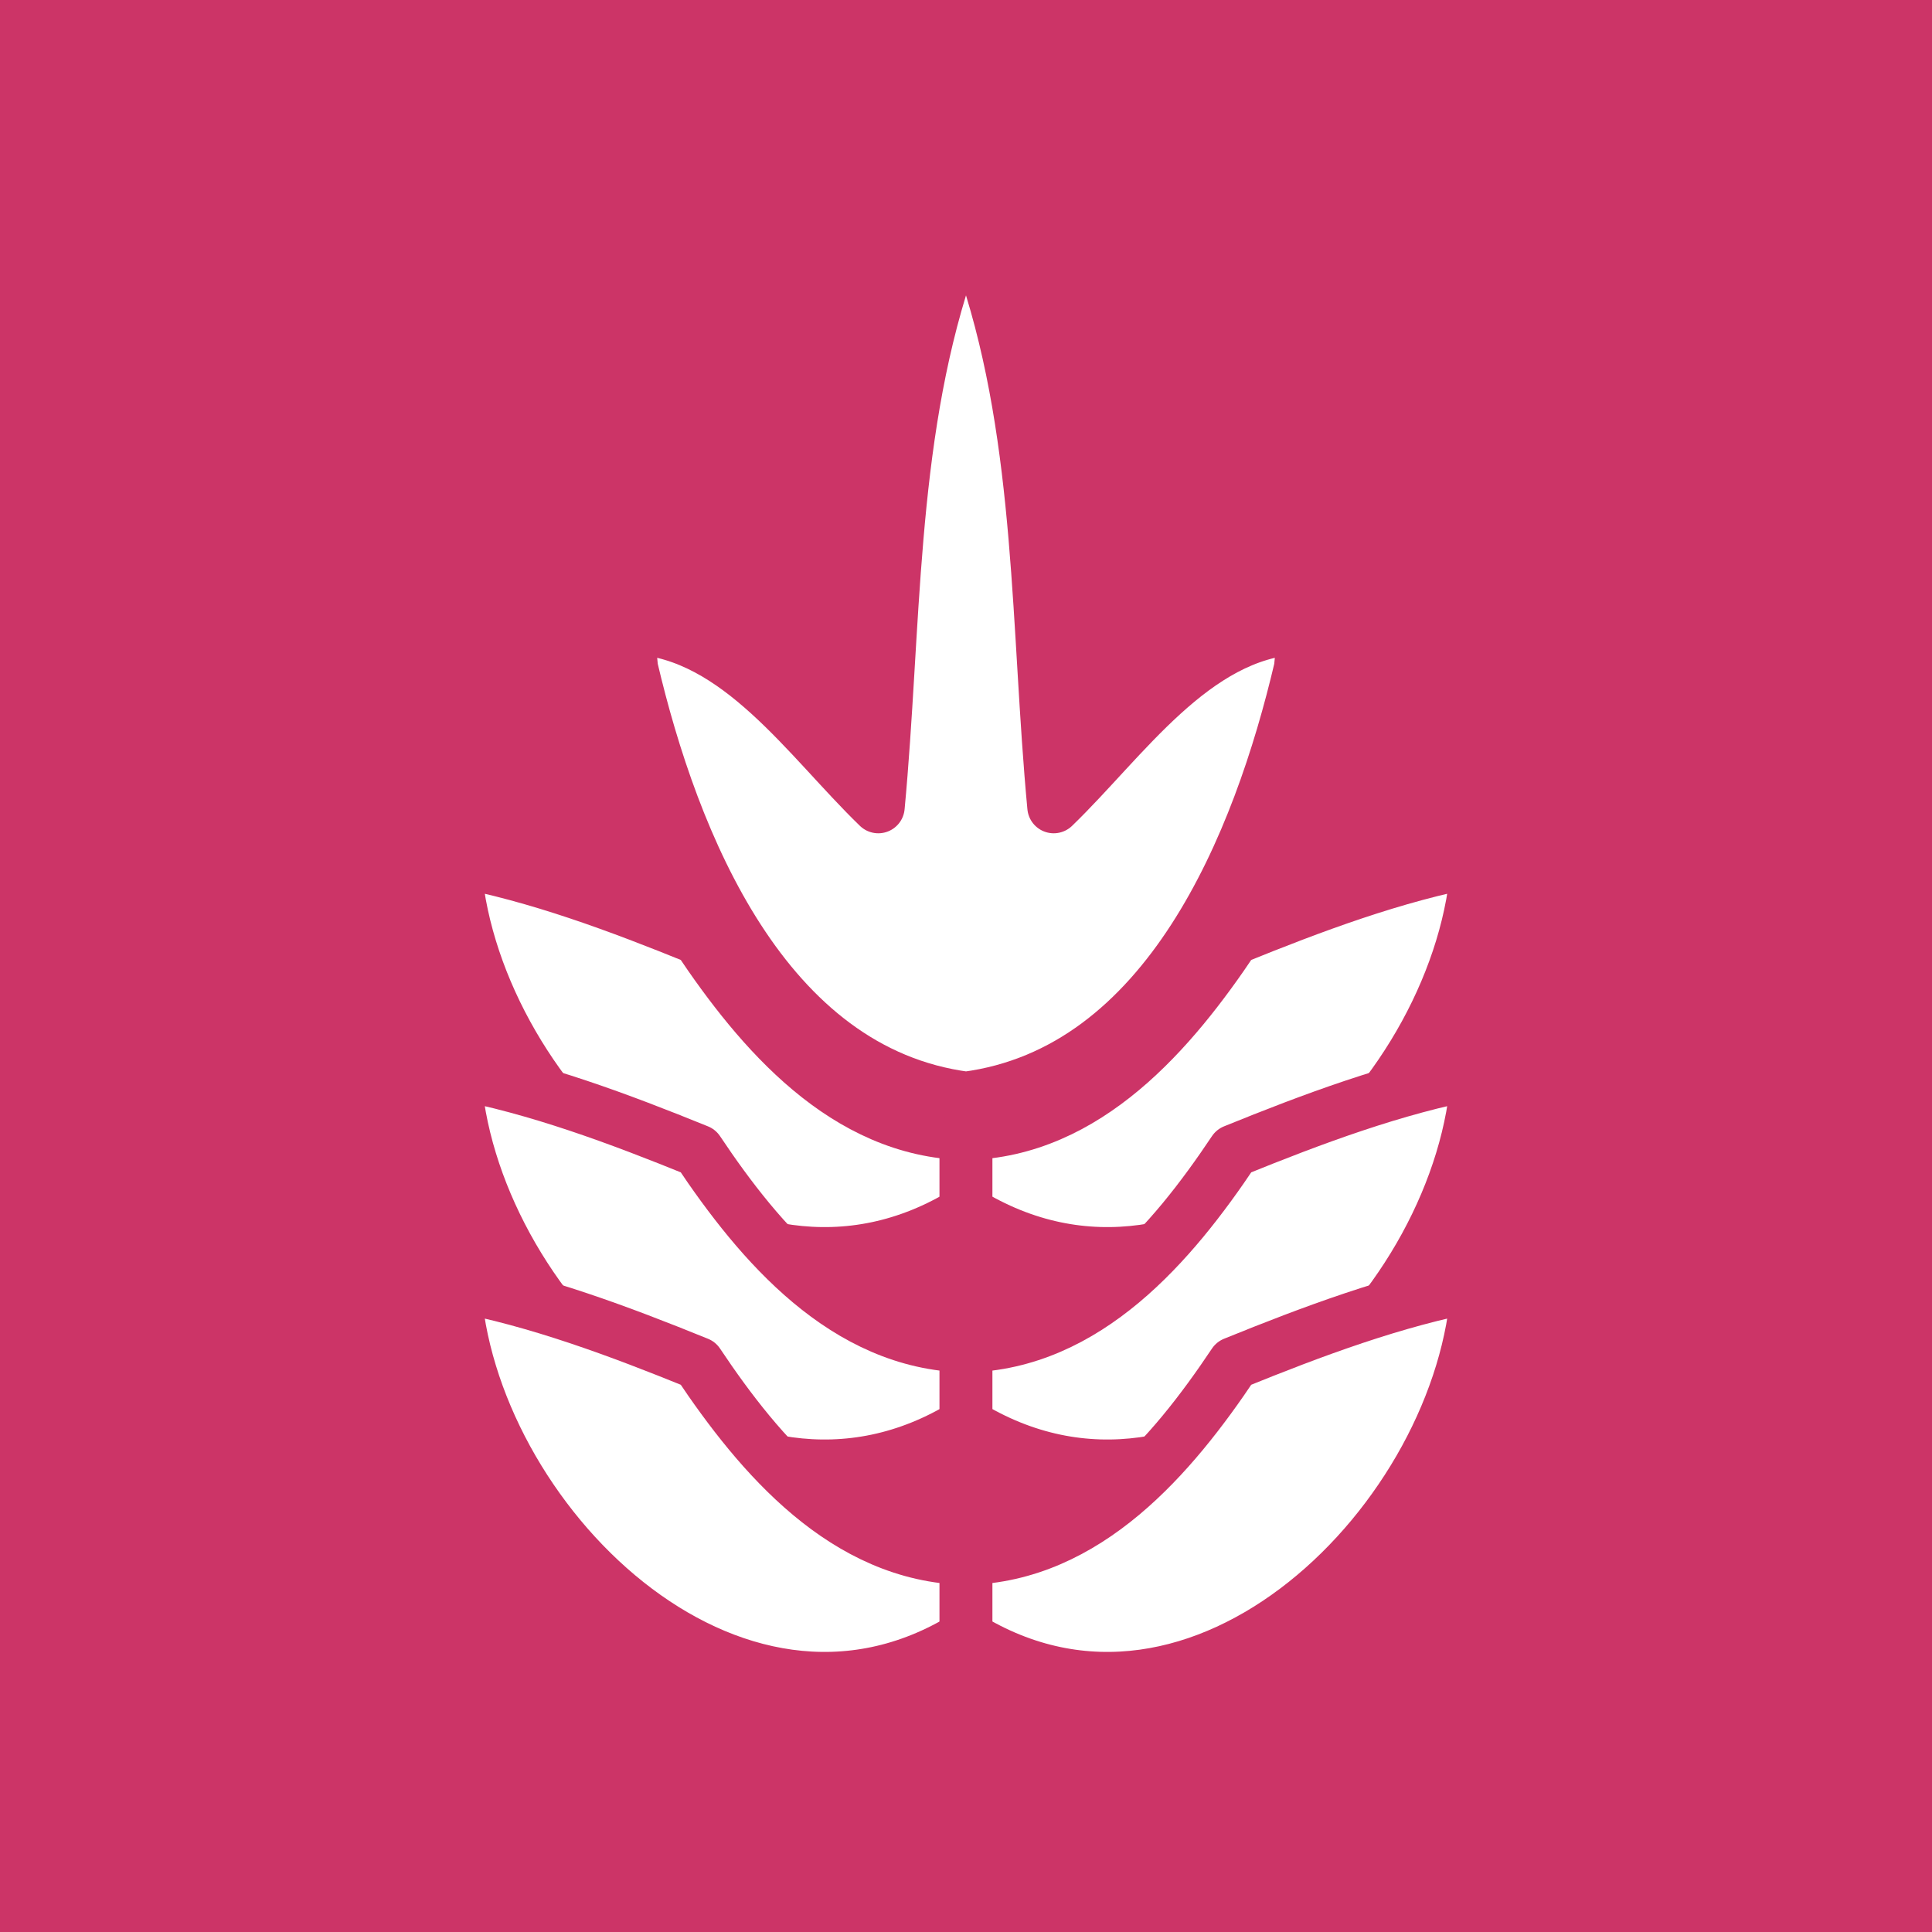
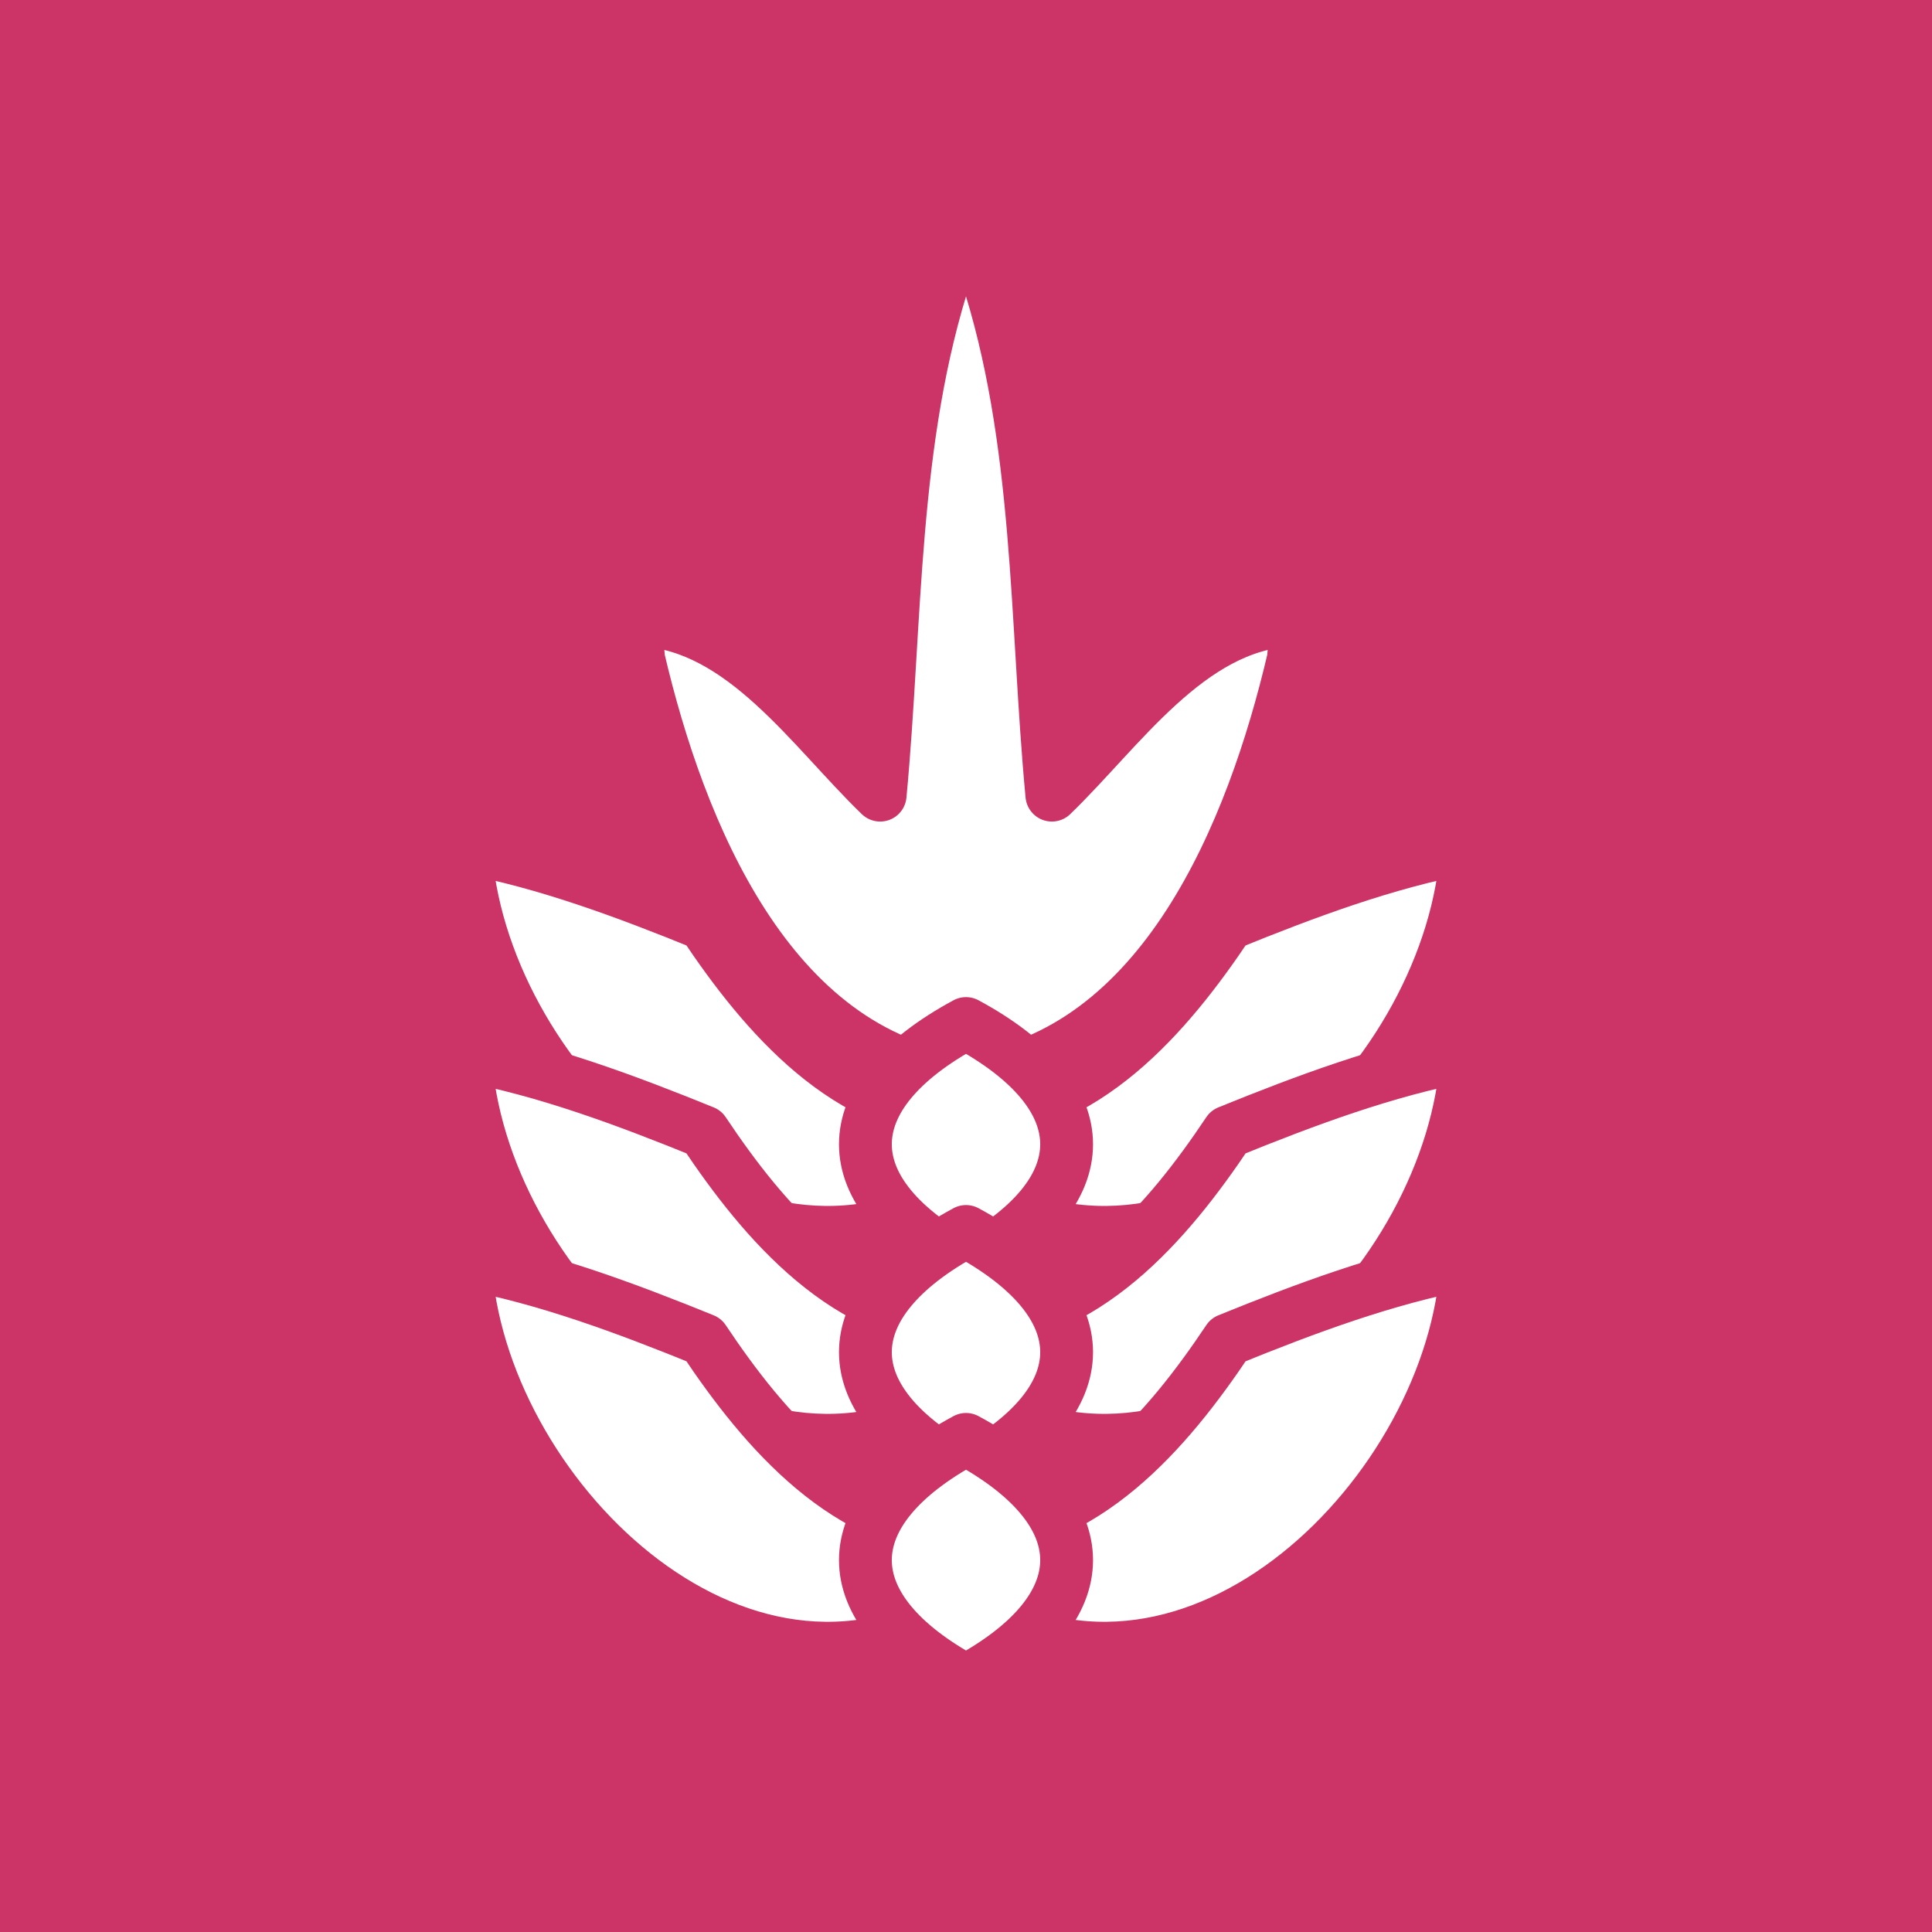
<svg xmlns="http://www.w3.org/2000/svg" viewBox="0 0 512 512" width="512" height="512" role="img" aria-label="bliti">
  <rect width="512" height="512" fill="#cc3467" />
  <defs>
    <path id="crown" d="M256 103.7 C 259.1 103.9 260.6 107.3 261.9 109.7 C 278.4 159.9 276.7 213.9 281.6 265.9 C 302 246.2 322.4 215.4 352.5 213.7 C 354.8 217.2 353.9 221.5 353.6 225.4 C 341.6 276.5 314.9 343.2 256 350.9 C 197.1 343.2 170.4 276.5 158.4 225.4 C 158.1 221.5 157.2 217.2 159.5 213.7 C 189.6 215.4 210 246.2 230.4 265.9 C 235.3 213.9 233.6 159.9 250.1 109.7 C 251.4 107.3 252.9 103.9 256 103.7Z " />
    <path id="petal" d="M 256 361.3 C 220.7 360.5 195.9 331.4 177.8 304.3 C 154.9 295 130.9 286 106.7 281.5 C 110.5 349.4 187.4 426.6 256 384.1Z" />
+     <path id="floret" d="M0 0C40 21.6 40 50.4 0 72C-40 50.4 -40 21.6 0 0Z" />
  </defs>
-   <g transform="translate(23.57 -27.59) scale(0.90793)" fill="#ffffff" stroke="#cc3467" stroke-width="15.42" stroke-linejoin="round">
+   <g transform="translate(28.48 -25.6) scale(0.88876)" fill="#ffffff" stroke="#cc3467" stroke-width="15.75" stroke-linejoin="round">
    <use href="#crown" />
    <use href="#petal" />
    <use href="#petal" transform="translate(512 0) scale(-1 1)" />
+     <use href="#floret" transform="translate(256 334)" />
    <use href="#petal" transform="translate(0 62)" />
    <use href="#petal" transform="translate(512 62) scale(-1 1)" />
+     <use href="#floret" transform="translate(256 396)" />
    <use href="#petal" transform="translate(0 124)" />
    <use href="#petal" transform="translate(512 124) scale(-1 1)" />
+     <use href="#floret" transform="translate(256 458)" />
  </g>
</svg>
